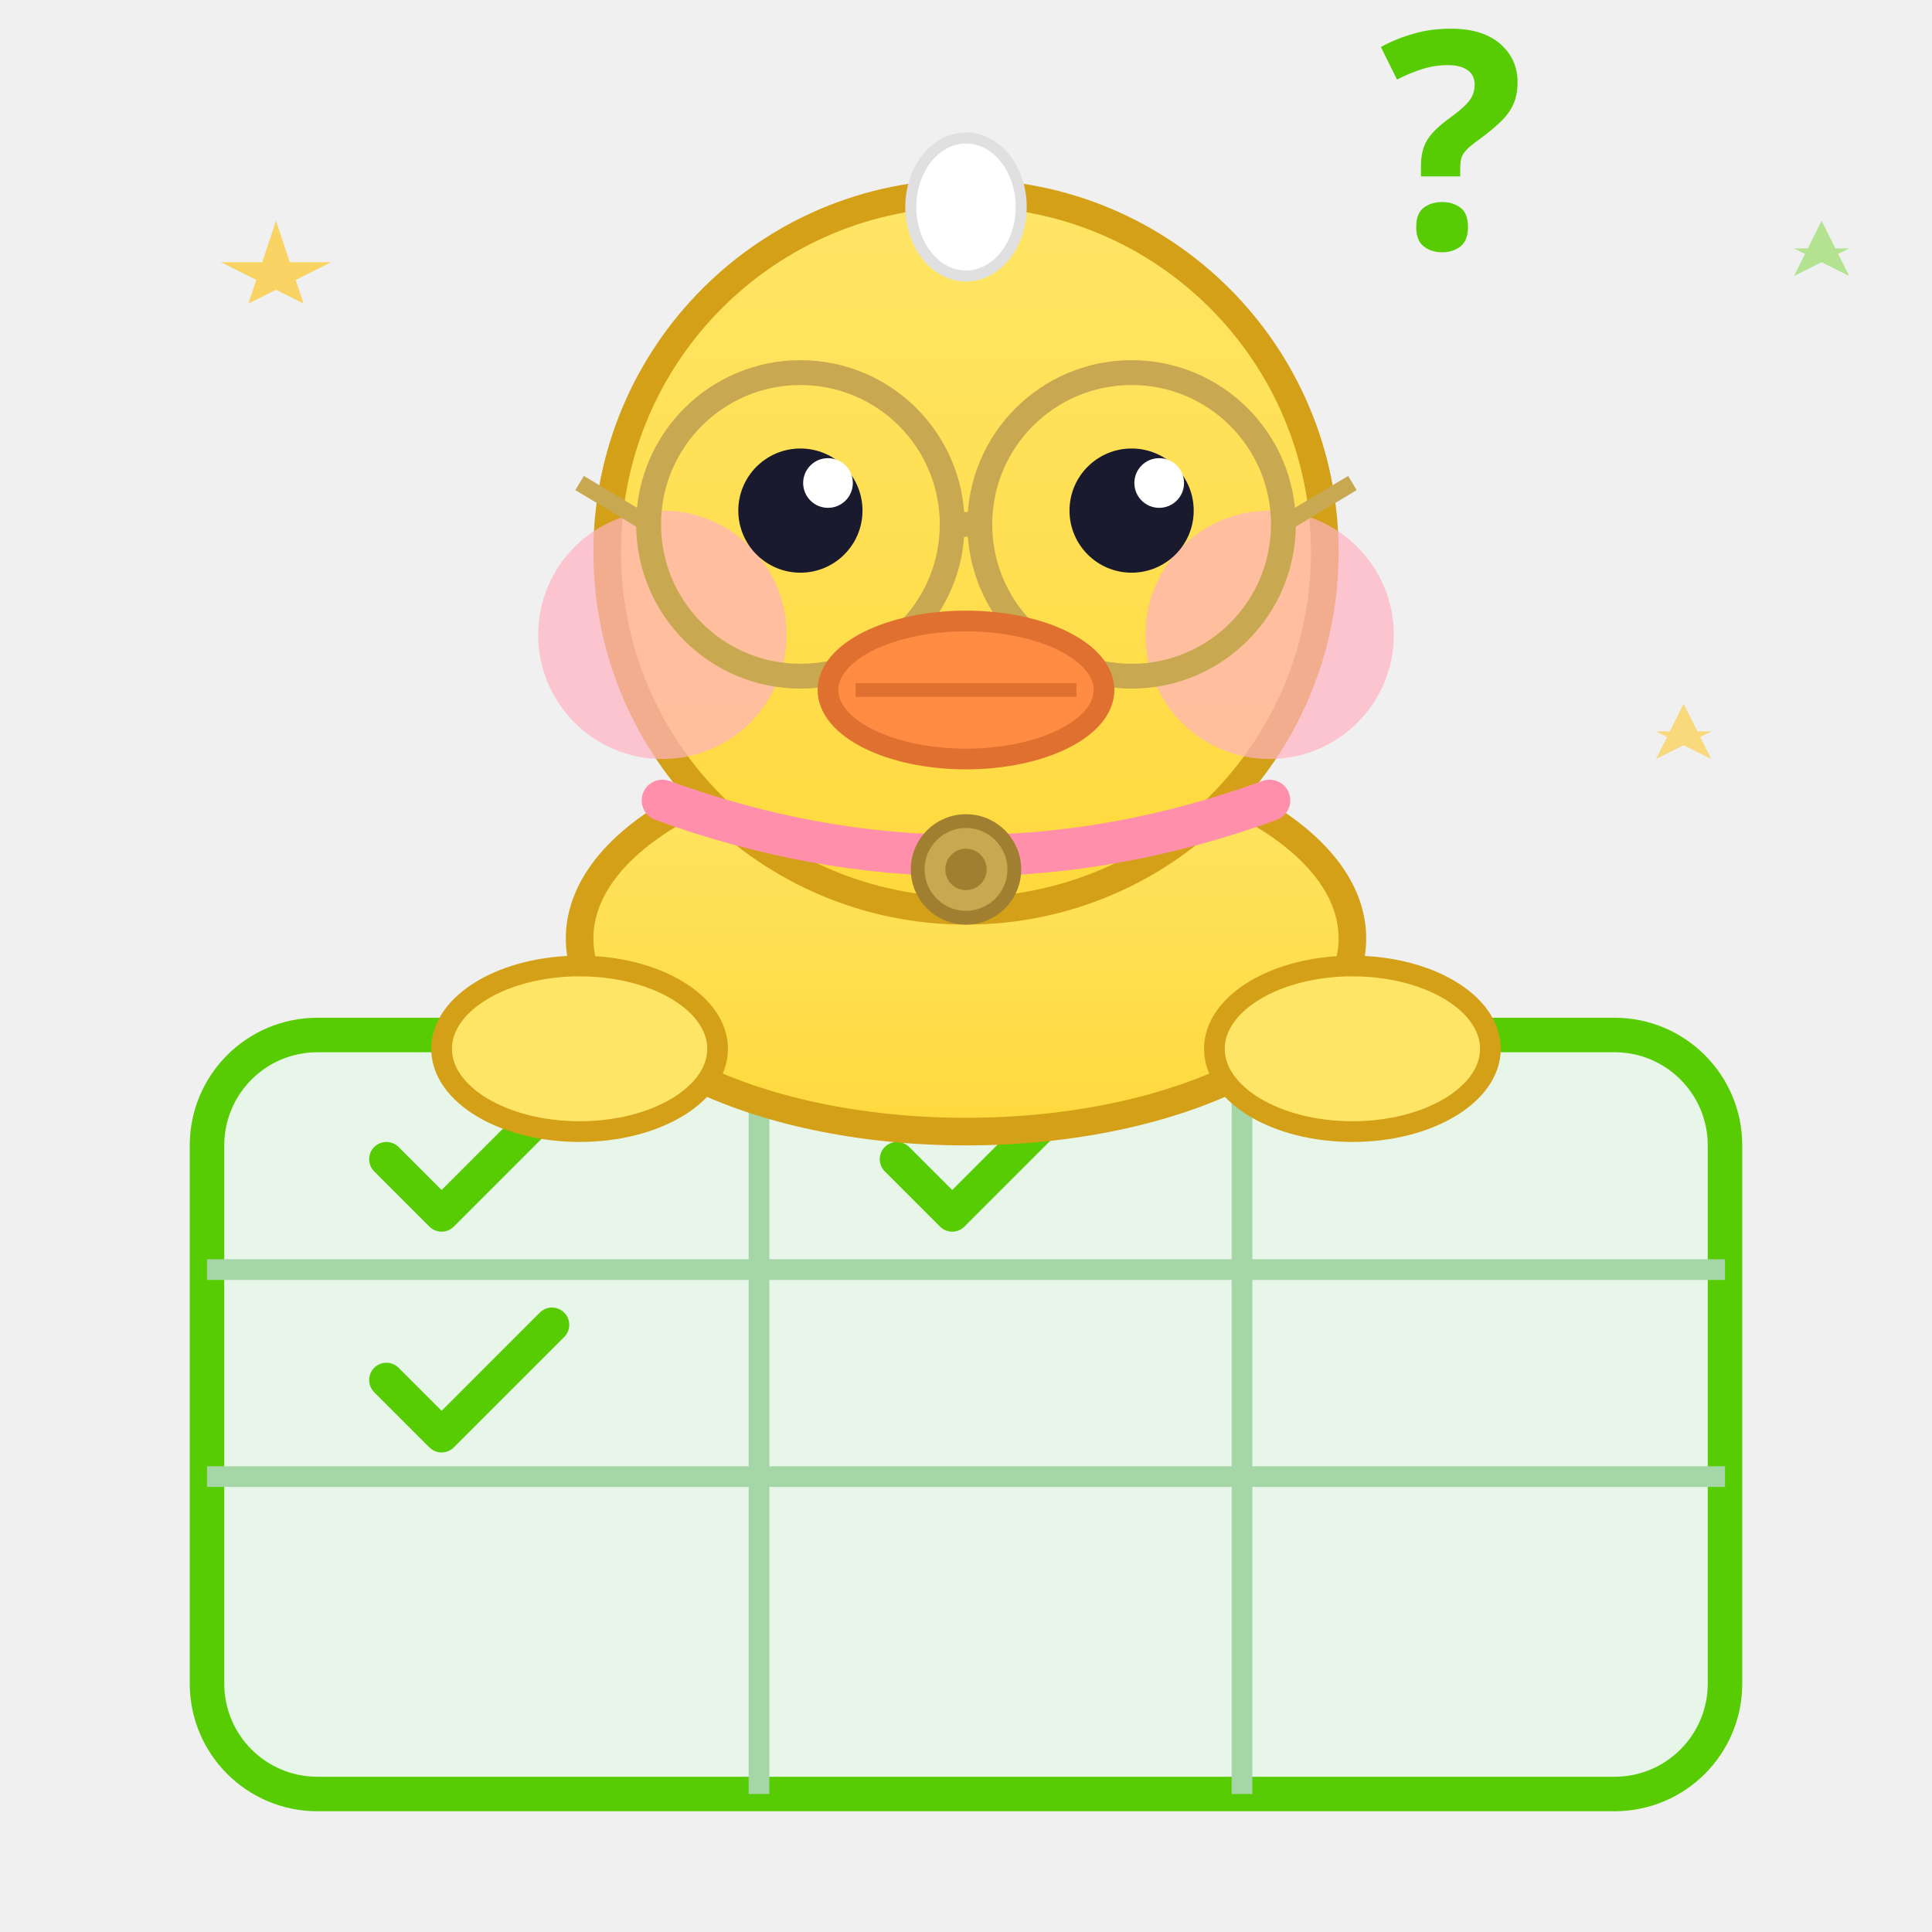
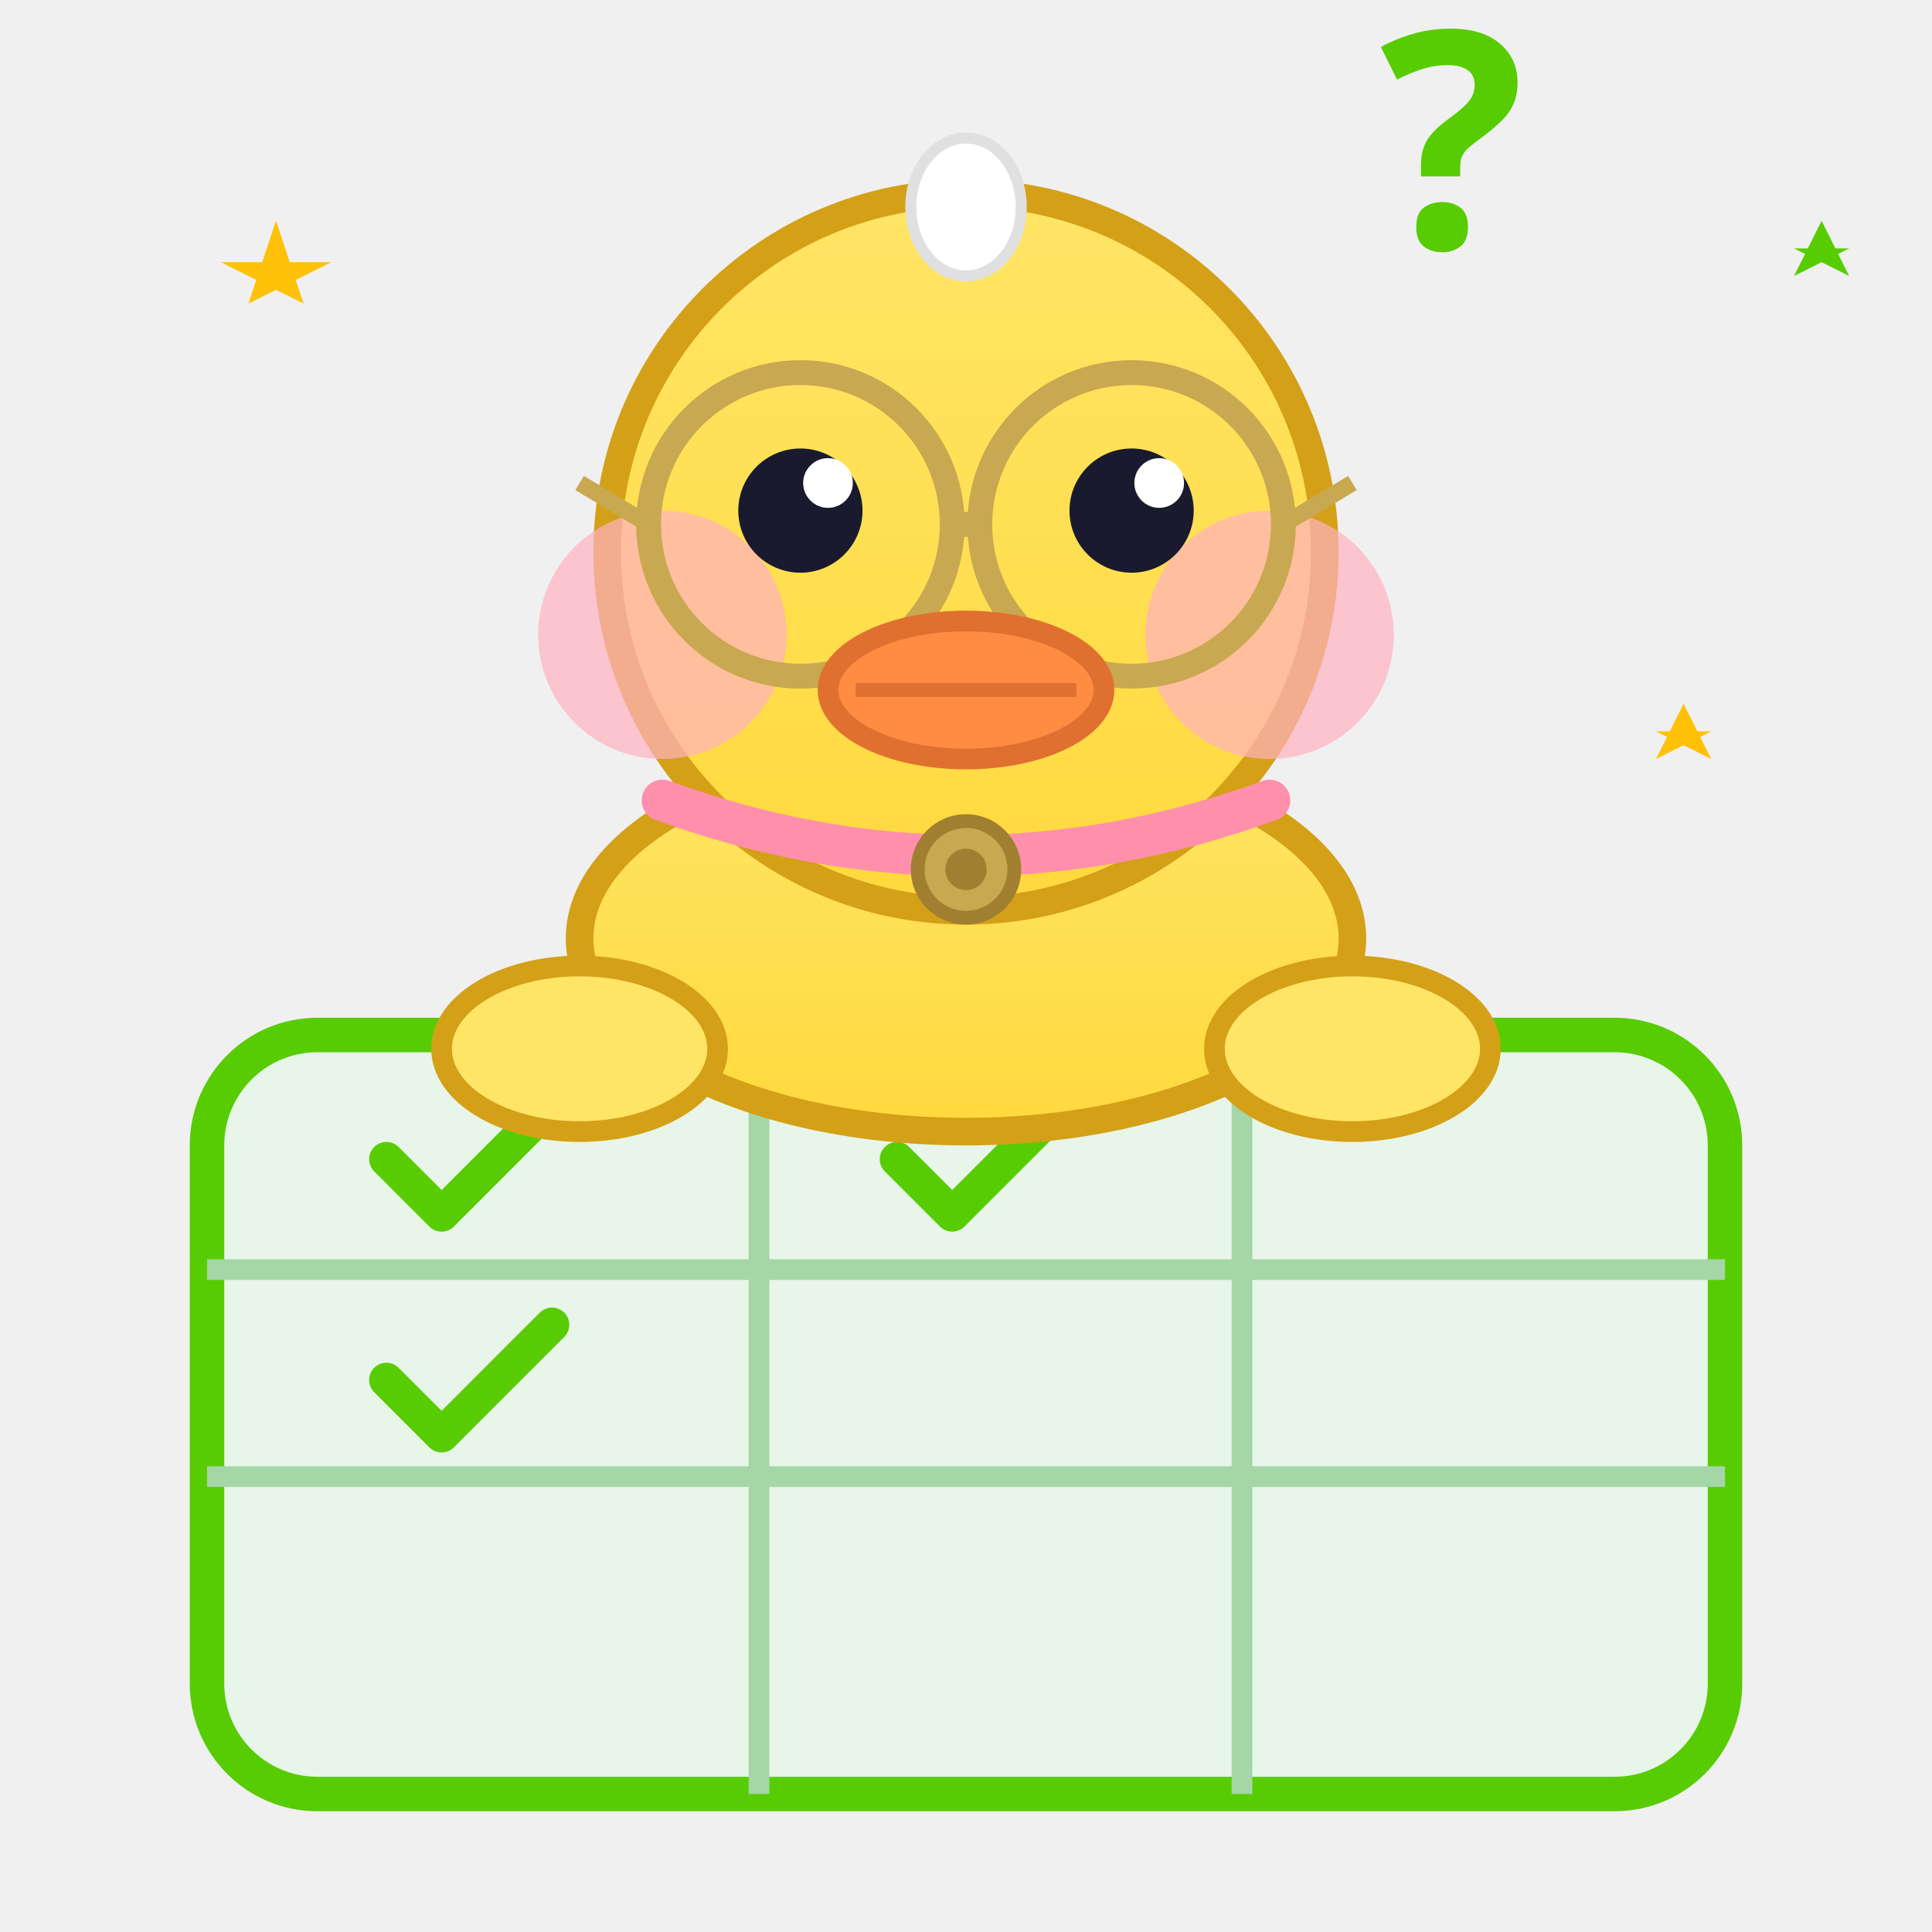
<svg xmlns="http://www.w3.org/2000/svg" viewBox="0 0 140 140" width="140" height="140">
  <defs>
    <linearGradient id="duckBody1" x1="0" y1="0" x2="0" y2="1">
      <stop offset="0%" stop-color="#FFE566" />
      <stop offset="100%" stop-color="#FFD93D" />
    </linearGradient>
  </defs>
  <rect x="15" y="75" width="110" height="55" rx="8" fill="#E8F5E9" stroke="#58CC02" stroke-width="2.5" />
  <line x1="15" y1="92" x2="125" y2="92" stroke="#A5D6A7" stroke-width="1.5" />
  <line x1="15" y1="107" x2="125" y2="107" stroke="#A5D6A7" stroke-width="1.5" />
  <line x1="55" y1="75" x2="55" y2="130" stroke="#A5D6A7" stroke-width="1.5" />
  <line x1="90" y1="75" x2="90" y2="130" stroke="#A5D6A7" stroke-width="1.5" />
  <path d="M28 84 L32 88 L40 80" stroke="#58CC02" stroke-width="2.5" fill="none" stroke-linecap="round" stroke-linejoin="round" />
  <path d="M65 84 L69 88 L77 80" stroke="#58CC02" stroke-width="2.5" fill="none" stroke-linecap="round" stroke-linejoin="round" />
  <path d="M28 100 L32 104 L40 96" stroke="#58CC02" stroke-width="2.5" fill="none" stroke-linecap="round" stroke-linejoin="round" />
  <ellipse cx="70" cy="68" rx="28" ry="14" fill="url(#duckBody1)" stroke="#D4A017" stroke-width="2" />
  <ellipse cx="42" cy="76" rx="10" ry="6" fill="#FFE566" stroke="#D4A017" stroke-width="1.5" />
  <ellipse cx="98" cy="76" rx="10" ry="6" fill="#FFE566" stroke="#D4A017" stroke-width="1.5" />
  <circle cx="70" cy="40" r="26" fill="url(#duckBody1)" stroke="#D4A017" stroke-width="2" />
  <ellipse cx="70" cy="15" rx="4" ry="5" fill="white" stroke="#E0E0E0" stroke-width="0.8" />
  <circle cx="48" cy="46" r="9" fill="#FFB0C1" opacity="0.7" />
  <circle cx="92" cy="46" r="9" fill="#FFB0C1" opacity="0.7" />
  <circle cx="58" cy="38" r="11" fill="none" stroke="#C8A850" stroke-width="1.8" />
  <circle cx="82" cy="38" r="11" fill="none" stroke="#C8A850" stroke-width="1.8" />
  <line x1="69" y1="38" x2="71" y2="38" stroke="#C8A850" stroke-width="1.8" />
  <line x1="47" y1="38" x2="42" y2="35" stroke="#C8A850" stroke-width="1.2" />
  <line x1="93" y1="38" x2="98" y2="35" stroke="#C8A850" stroke-width="1.2" />
  <circle cx="58" cy="37" r="4.5" fill="#1a1a2e" />
  <circle cx="82" cy="37" r="4.5" fill="#1a1a2e" />
  <circle cx="60" cy="35" r="1.8" fill="white" />
  <circle cx="84" cy="35" r="1.8" fill="white" />
  <ellipse cx="70" cy="50" rx="10" ry="5" fill="#FF8C42" stroke="#E07030" stroke-width="1.5" />
  <line x1="62" y1="50" x2="78" y2="50" stroke="#E07030" stroke-width="1" />
  <path d="M48 58 Q70 66 92 58" stroke="#FF8FAB" stroke-width="3" fill="none" stroke-linecap="round" />
  <circle cx="70" cy="63" r="3.5" fill="#C8A850" stroke="#A08030" stroke-width="1" />
  <circle cx="70" cy="63" r="1.5" fill="#A08030" />
-   <text x="100" y="18" font-size="22" font-weight="800" fill="#58CC02" font-family="Nunito, sans-serif">?</text>
-   <polygon points="18,22 20,16 22,22 16,19 24,19" fill="#FFC107" opacity="0.6" />
-   <polygon points="120,55 122,51 124,55 120,53 124,53" fill="#FFC107" opacity="0.5" />
-   <polygon points="130,20 132,16 134,20 130,18 134,18" fill="#58CC02" opacity="0.4" />
+   <text x="100" y="18" font-size="22" font-weight="800" fill="#58CC02" font-family="Nunito, sans-serif">?
+     <animateTransform attributeName="transform" type="translate" values="0,0;0,-8;0,0" dur="1.5s" repeatCount="indefinite" />
+     <animate attributeName="opacity" values="1;0.3;1" dur="1.5s" repeatCount="indefinite" />
+   </text>
+   <polygon points="18,22 20,16 22,22 16,19 24,19" fill="#FFC107">
+     <animate attributeName="opacity" values="0.2;1;0.2" dur="1.8s" repeatCount="indefinite" />
+   </polygon>
+   <polygon points="120,55 122,51 124,55 120,53 124,53" fill="#FFC107">
+     <animate attributeName="opacity" values="0.2;1;0.2" dur="2.2s" repeatCount="indefinite" />
+   </polygon>
+   <polygon points="130,20 132,16 134,20 130,18 134,18" fill="#58CC02">
+     <animate attributeName="opacity" values="0;0.8;0" dur="2.5s" repeatCount="indefinite" />
+   </polygon>
</svg>
